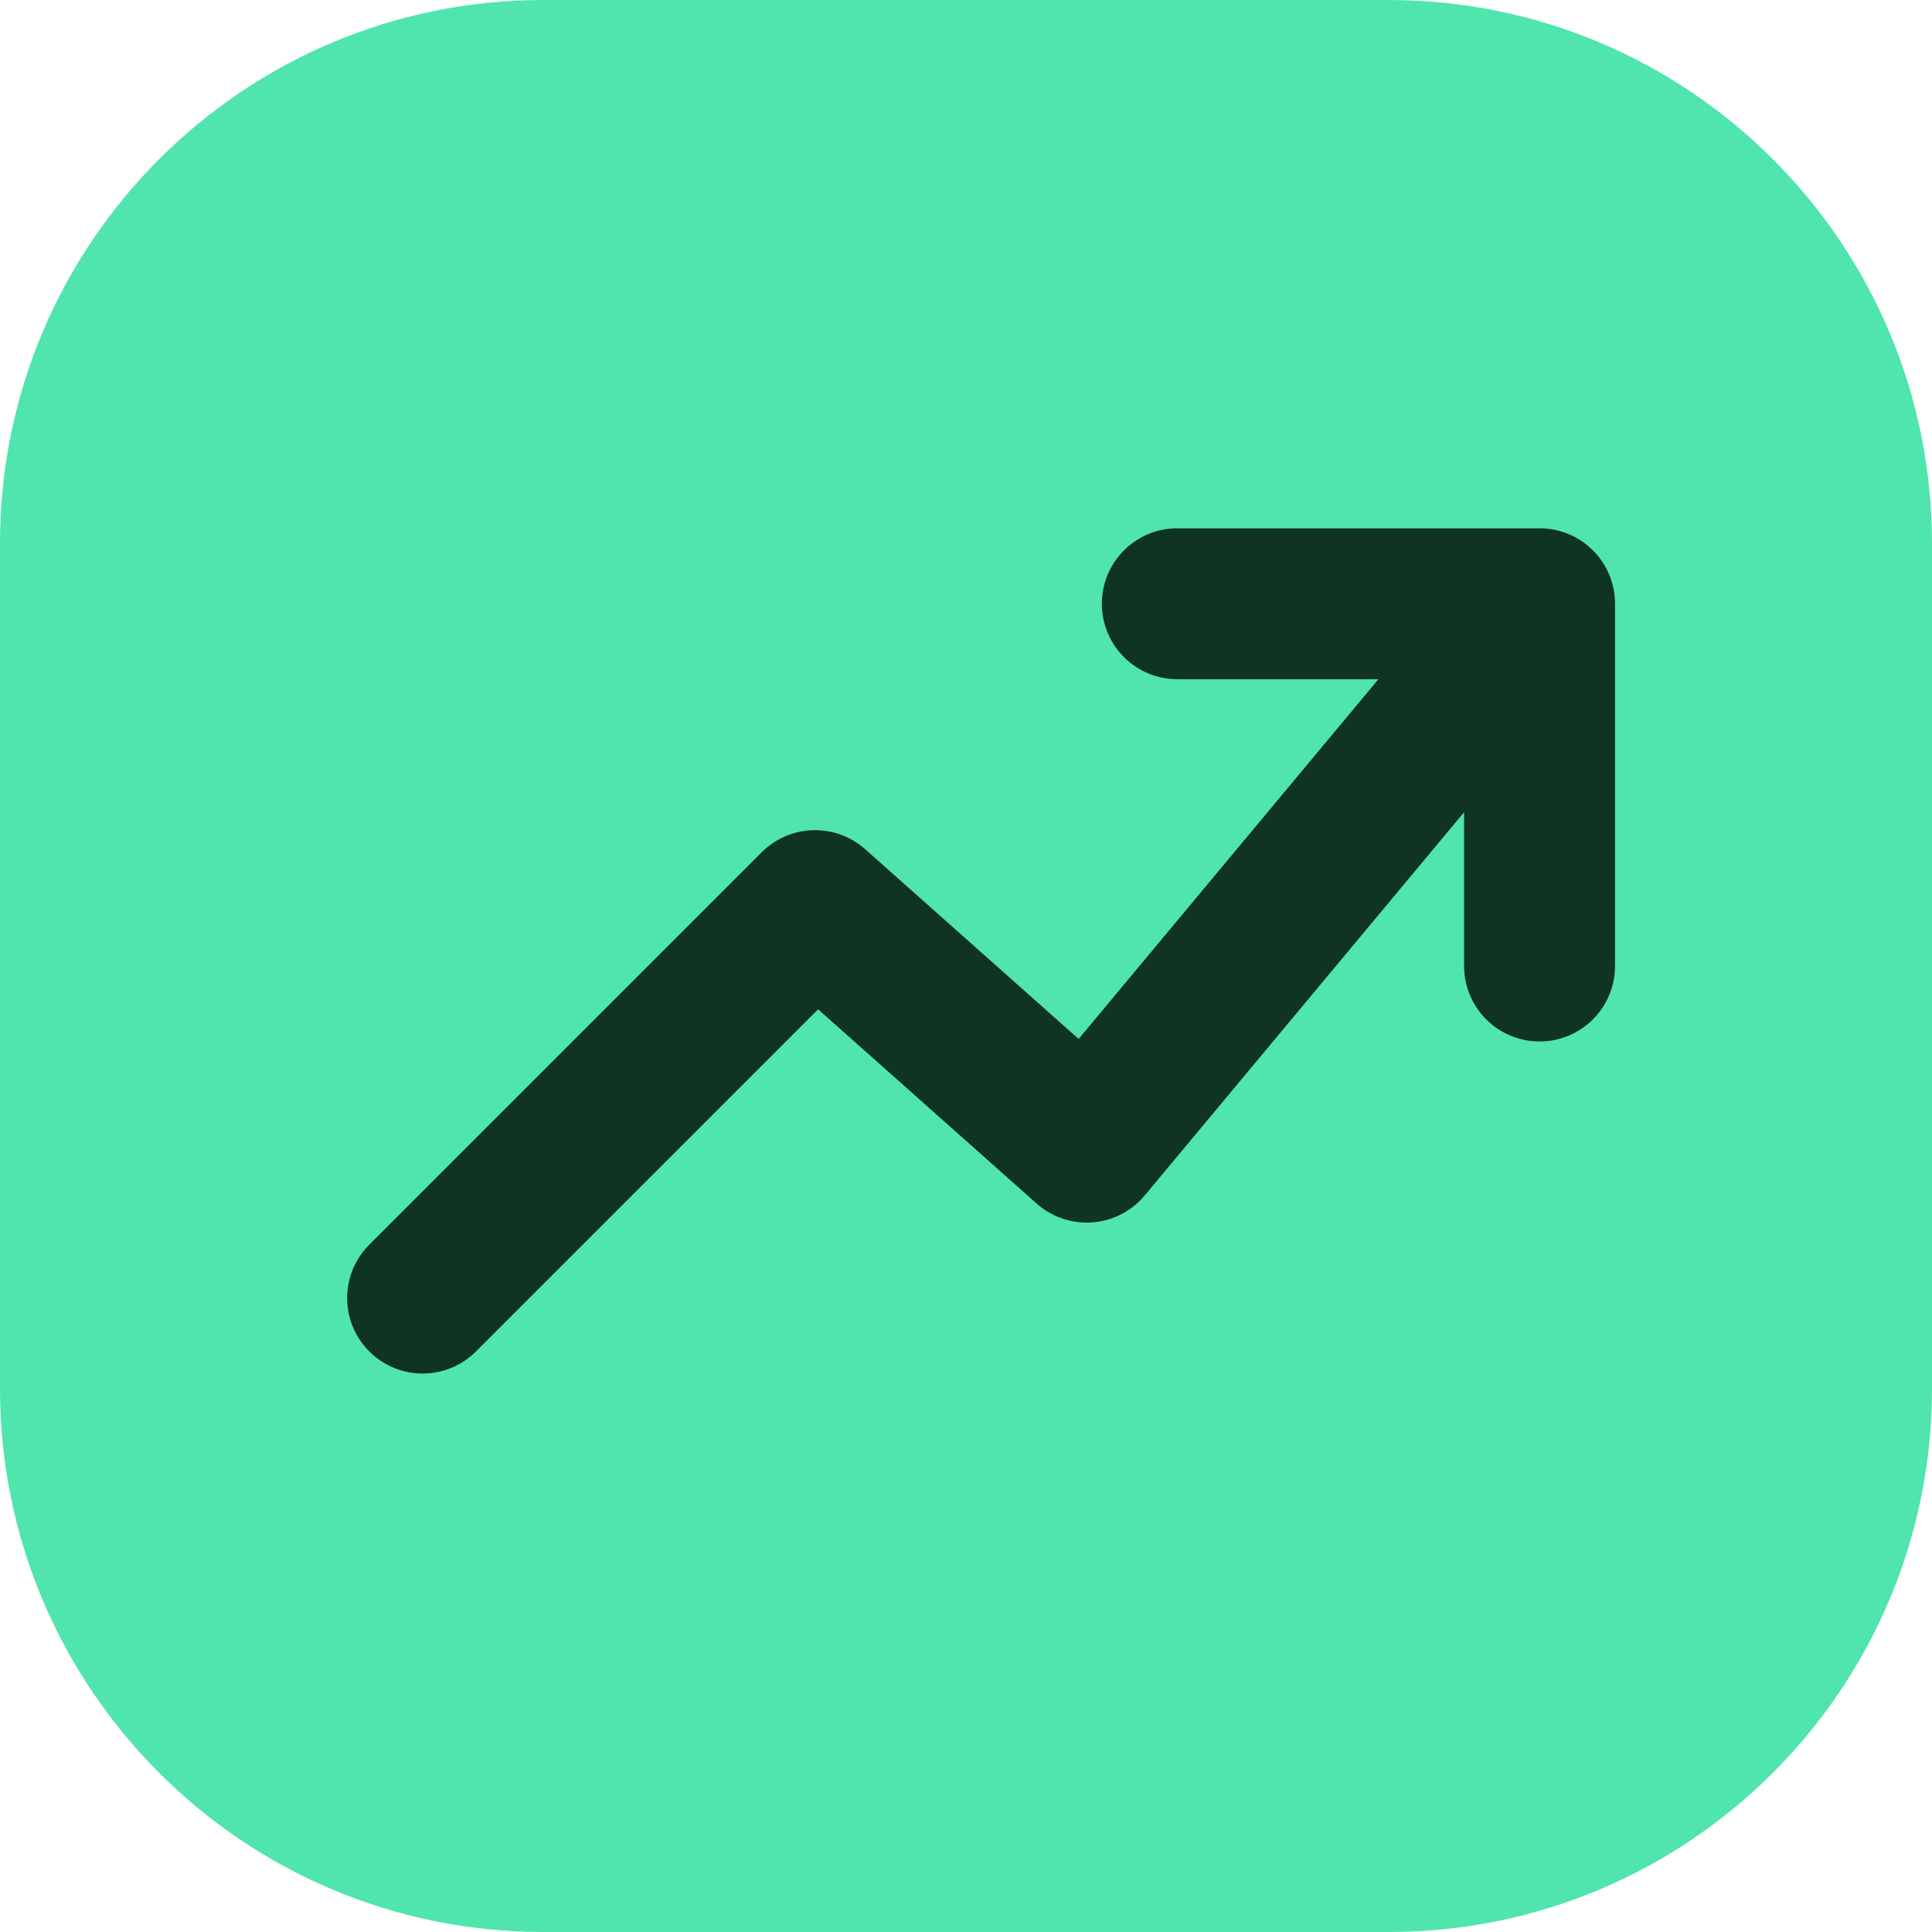
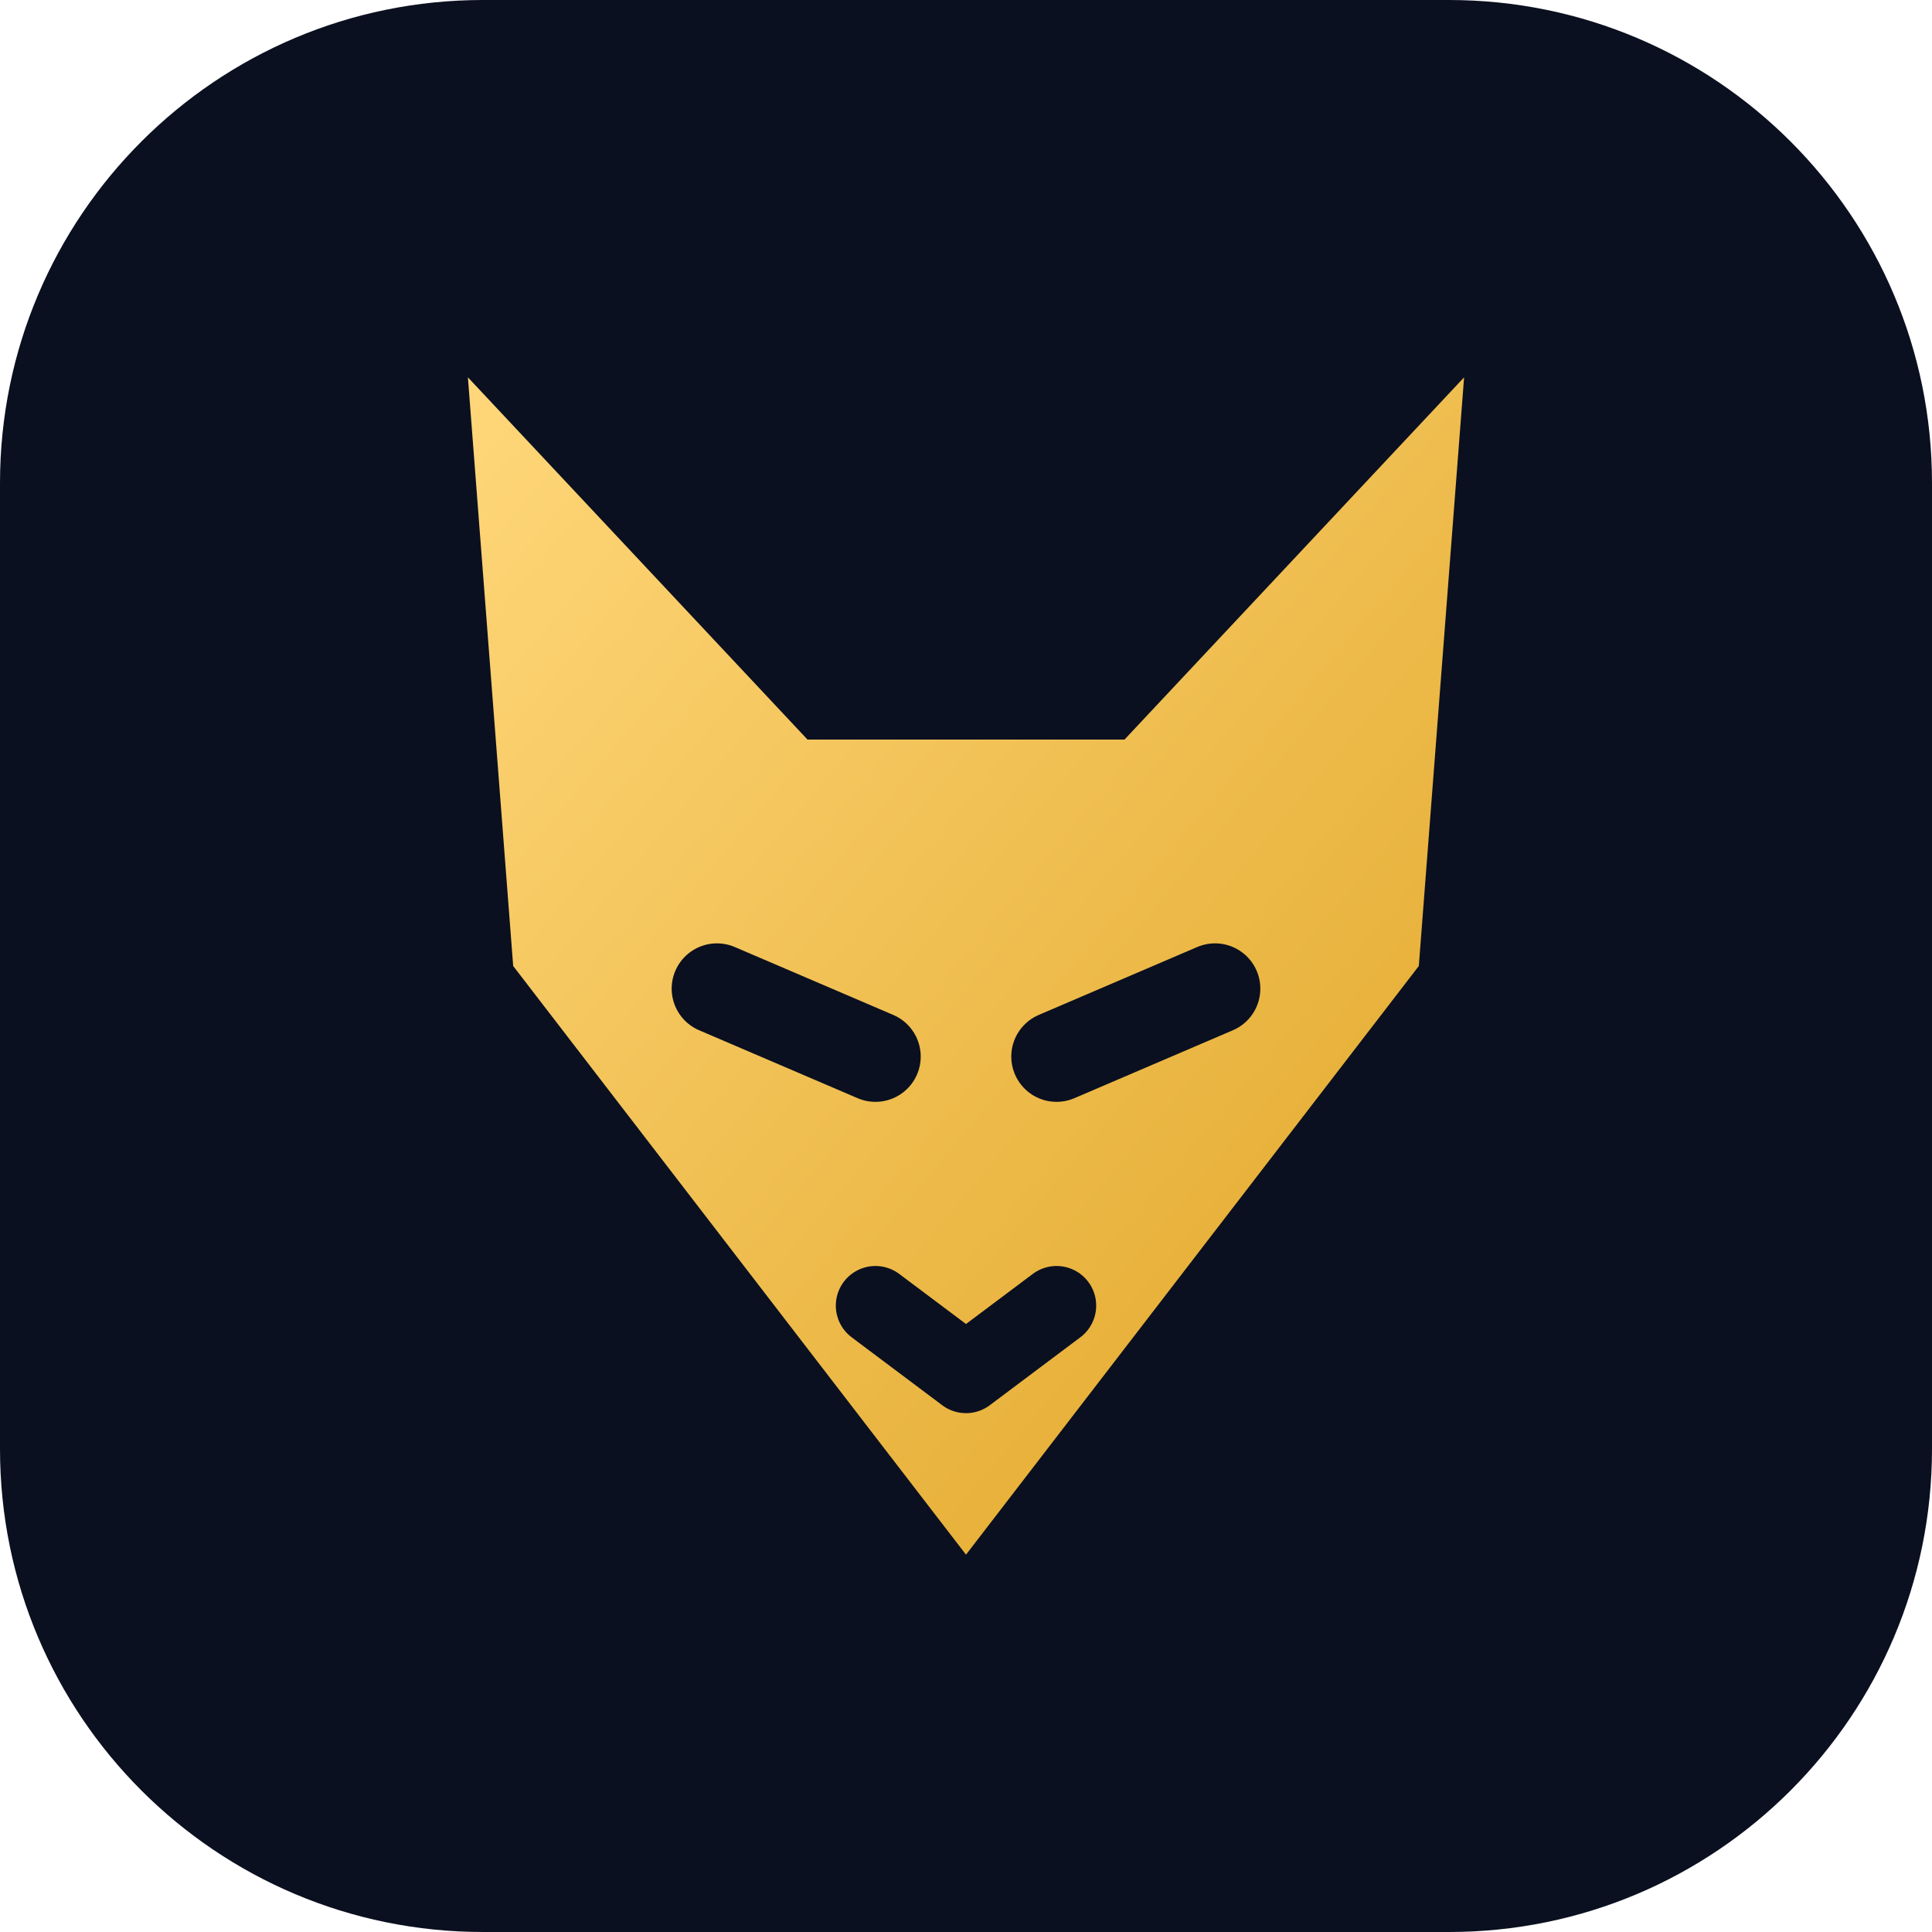
<svg xmlns="http://www.w3.org/2000/svg" width="64" height="64" viewBox="0 0 64 64">
-   <rect width="64" height="64" rx="18" fill="#50e5ac" />
-   <path d="m14 43 13-13 9 8 15-18M39 20h12v12" fill="none" stroke="#103423" stroke-linecap="round" stroke-linejoin="round" stroke-width="5" />
+   <defs>
+     <linearGradient id="g" x1="0" y1="0" x2="1" y2="1">
+       <stop offset="0" stop-color="#ffd77a" />
+       <stop offset="1" stop-color="#e0a526" />
+     </linearGradient>
+   </defs>
+   <rect width="64" height="64" rx="16" fill="#0b1020" />
+   <g transform="translate(8 8) scale(.75)">
+     <path d="M10 6 25 22h14L54 6l-2 26-20 26L12 32Z" fill="url(#g)" />
+     <path d="m21 33 7 3m15-3-7 3" stroke="#0b1020" stroke-width="4" stroke-linecap="round" />
+     <path d="m28 47 4 3 4-3" stroke="#0b1020" stroke-width="3.5" fill="none" stroke-linecap="round" stroke-linejoin="round" />
+   </g>
</svg>
